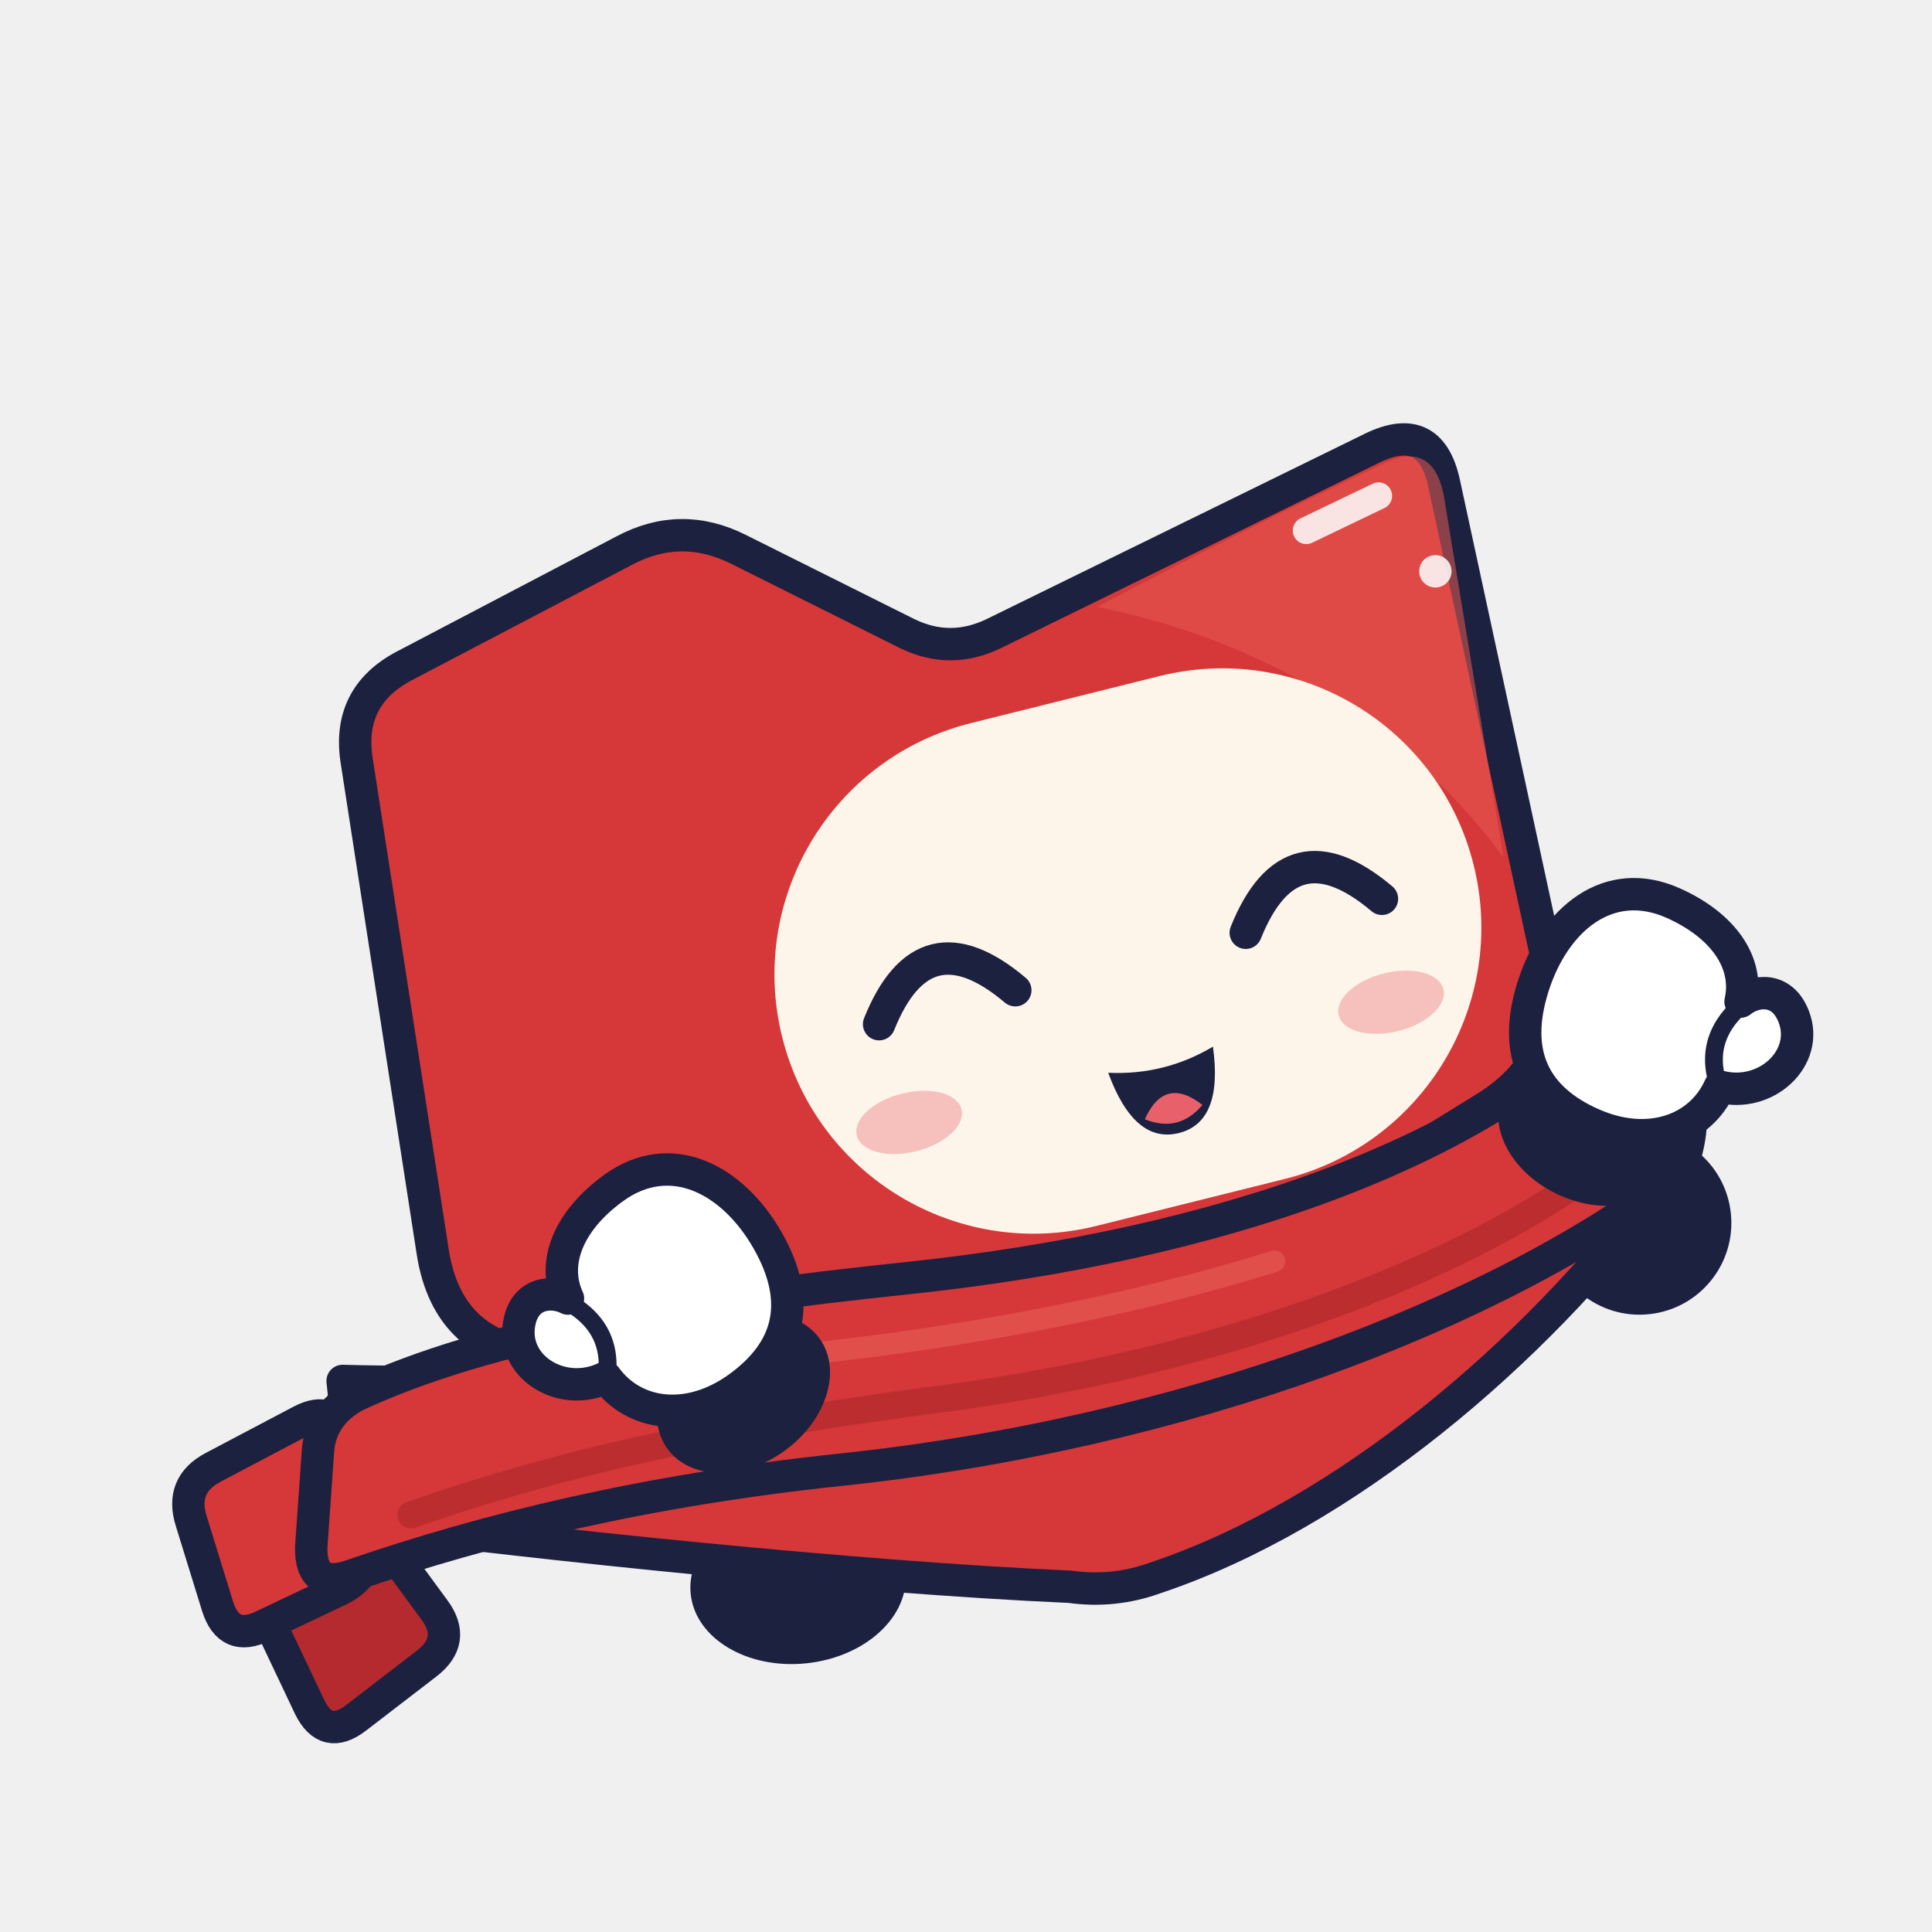
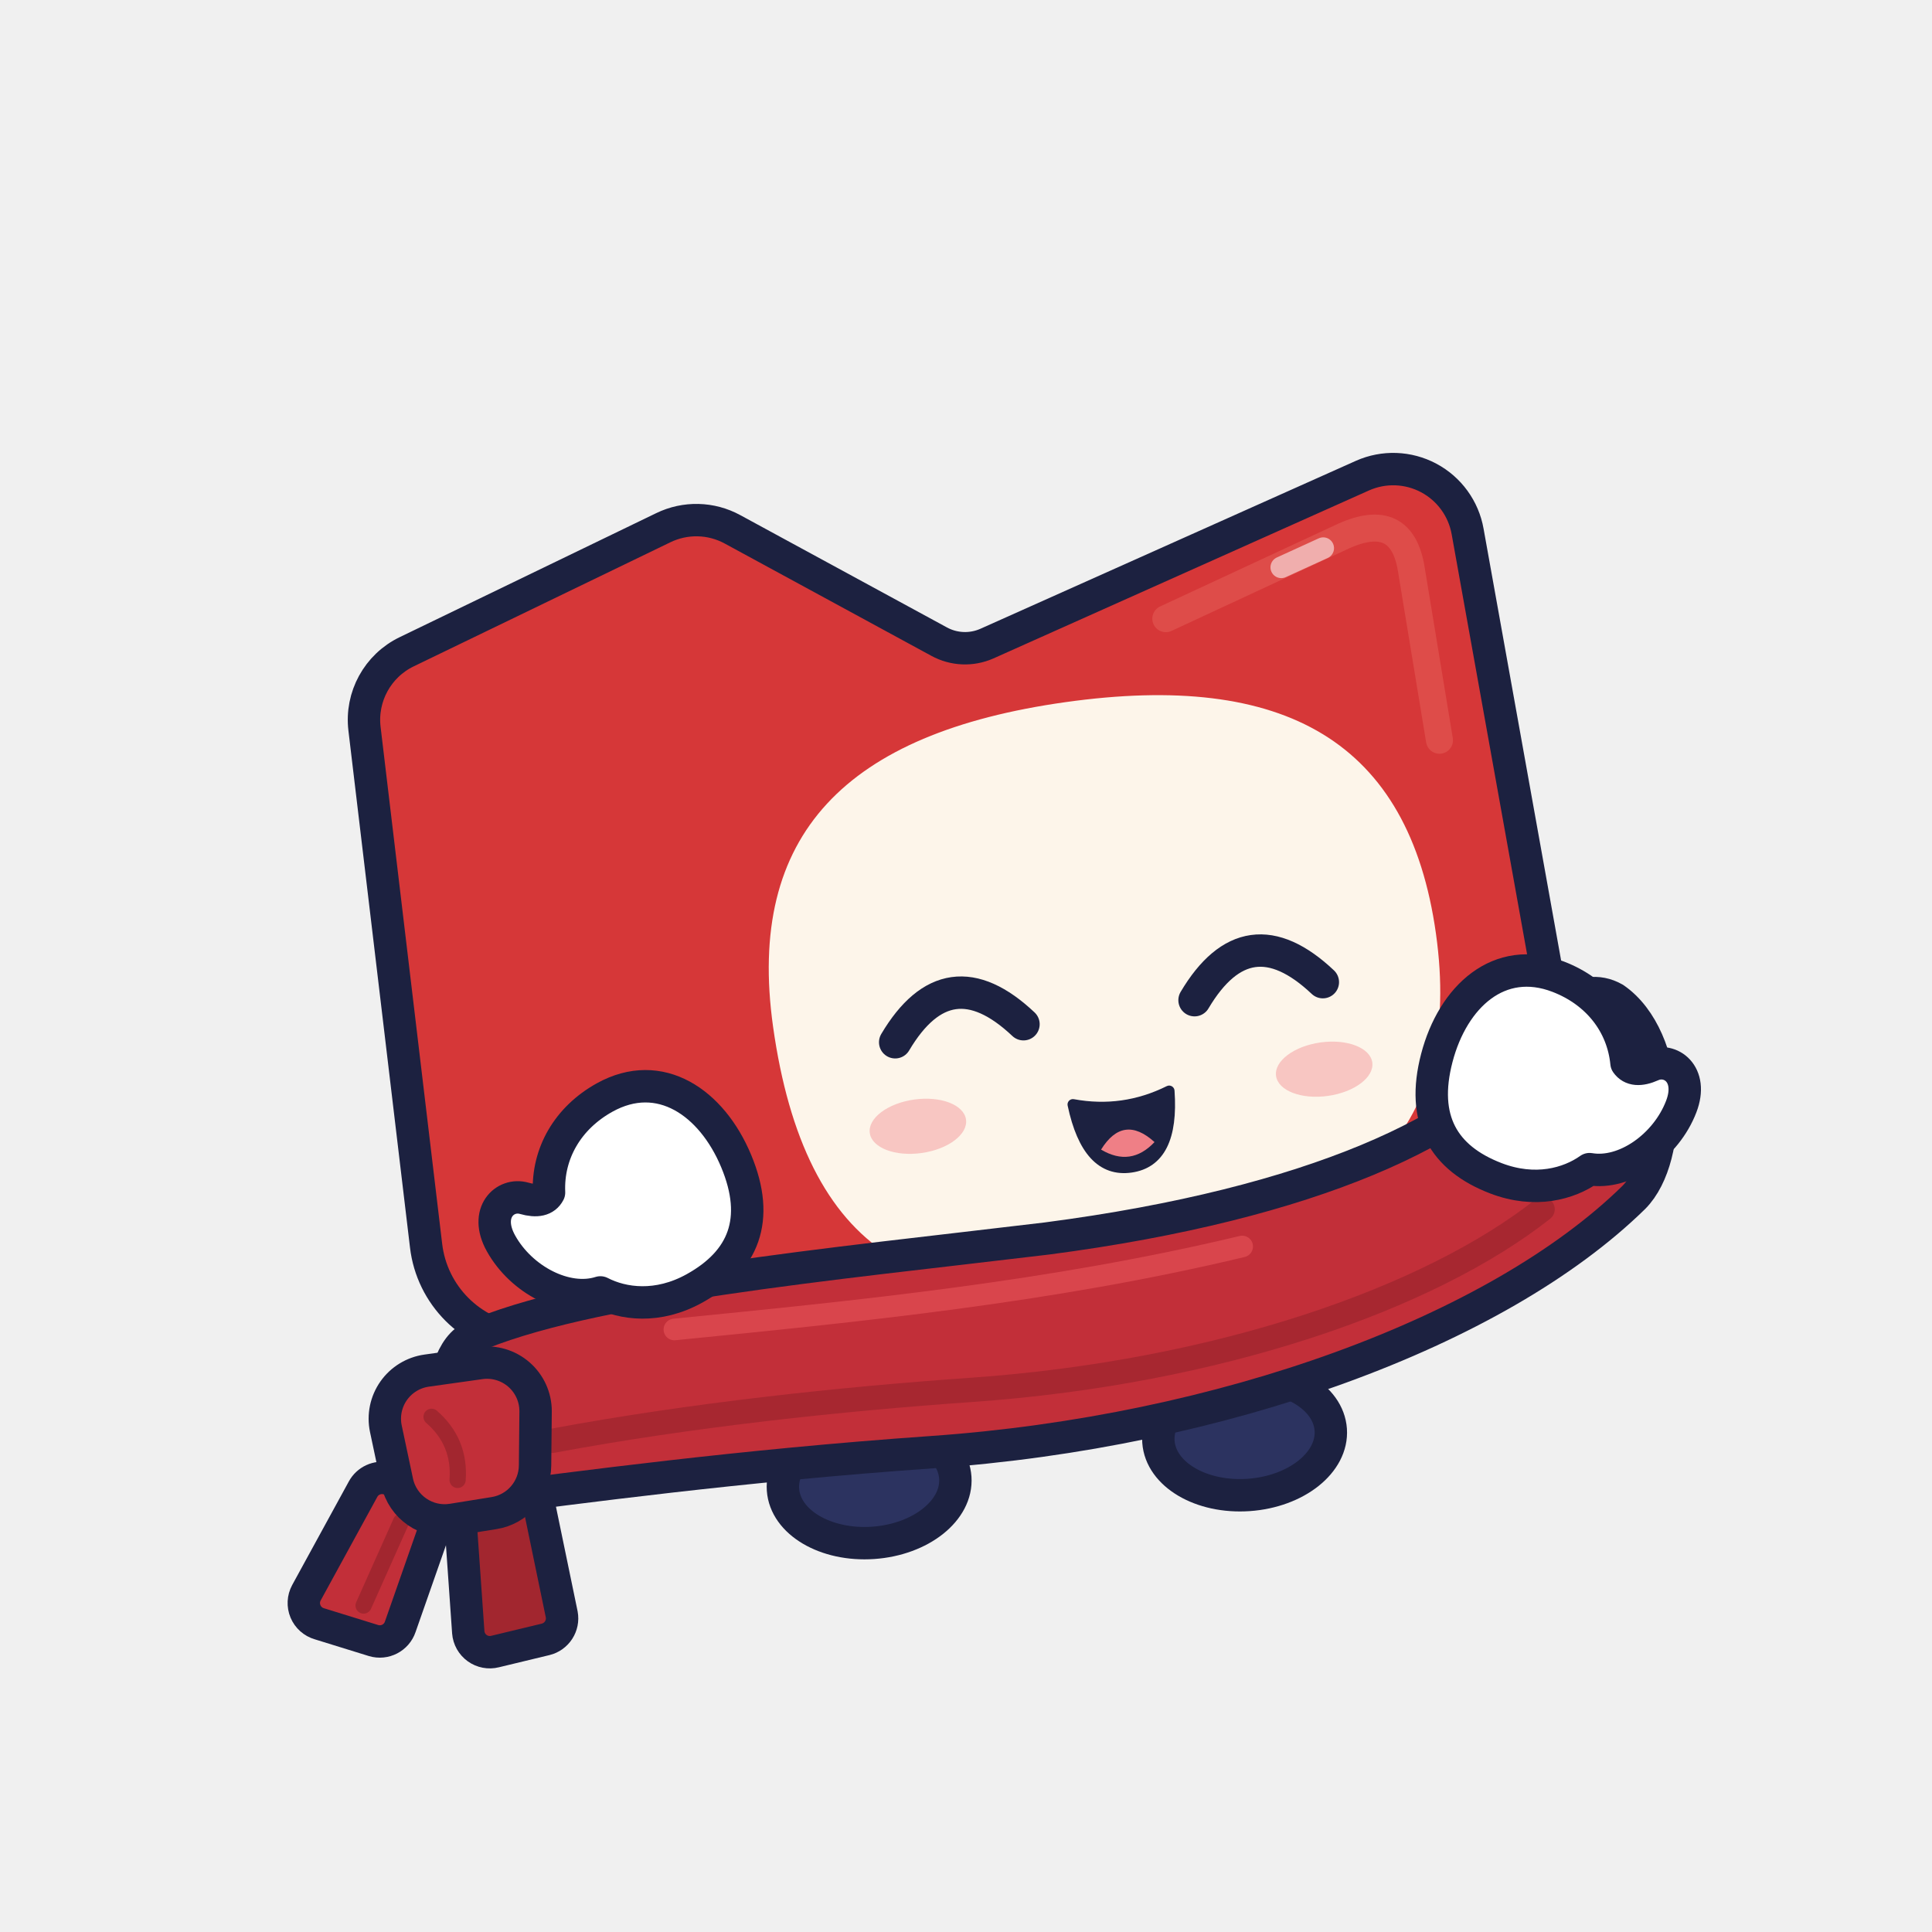
<svg xmlns="http://www.w3.org/2000/svg" viewBox="0 0 340 340" width="340" height="340">
-   <g transform="translate(170.0,178.0) rotate(-6) scale(0.95,0.95) translate(-108,-104)">
-     <ellipse cx="66" cy="206" rx="20" ry="15" fill="#1c2140" />
-     <ellipse cx="228" cy="156" rx="17" ry="17" fill="#1c2140" />
-     <path d="M-14,160 C60,170 150,158 228,132 Q234,140 232,150 C206,178 168,204 132,212 Q124,214 116,212 C76,206 20,194 -14,186 Z" fill="#d63738" stroke="#1c2140" stroke-width="6" stroke-linejoin="round" stroke-linecap="round" />
-     <path d="M-18.1,189.4 L-27.9,194.6 Q-34,198 -31.6,204.6 L-26.4,219.4 Q-24,226 -18.0,222.3 L-4.0,213.7 Q2,210 -1.5,204.0 L-8.5,192.0 Q-12,186 -18.1,189.4 Z" fill="#b52a2e" stroke="#1c2140" stroke-width="6" stroke-linejoin="round" stroke-linecap="round" />
-     <path d="M-22.5,166.6 L-39.5,173.4 Q-46,176 -44.6,182.9 L-41.4,199.1 Q-40,206 -33.4,203.6 L-18.6,198.4 Q-12,196 -12.9,189.1 L-15.1,170.9 Q-16,164 -22.5,166.6 Z" fill="#d63738" stroke="#1c2140" stroke-width="6" stroke-linejoin="round" stroke-linecap="round" />
-     <path d="M11.1,29.5 L53.9,12.5 Q65,8 75.1,14.5 L104.4,33.2 Q112,38 120.5,34.9 L193.7,8.1 Q205,4 206.3,15.9 L216.1,106.1 Q218,124 201.8,131.8 L131.6,165.6 Q110,176 86.4,171.5 L23.7,159.4 Q6,156 5.1,138.0 L0.6,46.0 Q0,34 11.1,29.5 Z" fill="#d63738" stroke="#1c2140" stroke-width="6" stroke-linejoin="round" stroke-linecap="round" />
-     <path d="M140,32 Q170,20 196,11 Q205,8 206,18 L210,86 C196,62 172,42 140,32 Z" fill="#e65a52" opacity=".55" />
-     <path d="M180,22 L194,17" stroke="#ffffff" stroke-width="5" stroke-linecap="round" opacity=".85" />
-     <circle cx="203" cy="32" r="3" fill="#ffffff" opacity=".85" />
-     <g transform="rotate(-8,139,96)">
-       <rect x="73" y="48" width="132" height="96" rx="48" fill="#fdf5ea" />
-       <ellipse cx="92" cy="117" rx="10" ry="5.5" fill="#e8606a" opacity=".35" />
-       <ellipse cx="184" cy="117" rx="10" ry="5.5" fill="#e8606a" opacity=".35" />
-       <path d="M91,98 Q104,80 117,98" fill="none" stroke="#1c2140" stroke-width="6" stroke-linejoin="round" stroke-linecap="round" />
-       <path d="M161,98 Q174,80 187,98" fill="none" stroke="#1c2140" stroke-width="6" stroke-linejoin="round" stroke-linecap="round" />
-       <path d="M130,117 Q140,120 150,117 Q148.5,131 140,131 Q131.5,131 130,117 Z" fill="#1c2140" />
-       <path d="M134.5,127 Q140,120 145.5,127 Q140,131 134.5,127 Z" fill="#e8606a" />
+   <g transform="translate(170.0,178.0) rotate(-4) scale(0.95) translate(-108,-104)">
+     <ellipse cx="84" cy="190" rx="16" ry="11" fill="#2c3360" stroke="#1c2140" stroke-width="6.00" stroke-linejoin="round" stroke-linecap="round" />
+     <ellipse cx="154" cy="186" rx="16" ry="11" fill="#2c3360" stroke="#1c2140" stroke-width="6.00" stroke-linejoin="round" stroke-linecap="round" />
+     <path d="M11.4,185.5 L18.0,184.6 A4.0,4.0 0 0 1 22.5,188.0 L25.5,210.2 A4.0,4.0 0 0 1 22.2,214.6 L12.7,216.2 A4.0,4.0 0 0 1 8.0,212.3 L8.0,189.5 A4.0,4.0 0 0 1 11.4,185.5 Z" fill="#a2262f" stroke="#1c2140" stroke-width="6.00" stroke-linejoin="round" stroke-linecap="round" />
+     <path d="M-5.1,182.8 L1.6,184.8 A4.0,4.0 0 0 1 4.2,190.2 L-4.5,210.4 A4.0,4.0 0 0 1 -9.6,212.6 L-19.4,208.8 A4.0,4.0 0 0 1 -21.4,202.9 L-9.6,184.5 A4.0,4.0 0 0 1 -5.1,182.8 Z" fill="#c22f39" stroke="#1c2140" stroke-width="6.00" stroke-linejoin="round" stroke-linecap="round" />
+     <path d="M-3,191 L-11,206" fill="none" stroke="#a2262f" stroke-width="3" stroke-linecap="round" />
+     <path d="M9.3,30.3 L58.3,10.7 A14.0,14.0 0 0 1 71.1,11.9 L107.8,35.3 A10.0,10.0 0 0 0 116.6,36.3 L188.2,10.1 A14.0,14.0 0 0 1 206.9,21.8 L216.3,108.6 A22.0,22.0 0 0 1 204.0,130.7 L117.7,172.3 A26.0,26.0 0 0 1 101.6,174.4 L21.4,159.0 A20.0,20.0 0 0 1 5.2,140.3 L0.5,44.0 A14.0,14.0 0 0 1 9.3,30.3 Z" fill="#d63738" />
+     <path d="M150,34 L184,21 Q195,17 196,28 L199,60" fill="none" stroke="#e8665d" stroke-width="5" stroke-linecap="round" stroke-linejoin="round" opacity=".45" />
+     <path d="M172,26 L180,23" stroke="#ffffff" stroke-width="4" stroke-linecap="round" opacity=".55" />
+     <path d="M9.3,30.3 L58.3,10.7 A14.0,14.0 0 0 1 71.1,11.9 L107.8,35.3 A10.0,10.0 0 0 0 116.6,36.3 L188.2,10.1 A14.0,14.0 0 0 1 206.9,21.8 L216.3,108.6 A22.0,22.0 0 0 1 204.0,130.7 L117.7,172.3 A26.0,26.0 0 0 1 101.6,174.4 L21.4,159.0 A20.0,20.0 0 0 1 5.2,140.3 L0.5,44.0 A14.0,14.0 0 0 1 9.3,30.3 Z" fill="none" stroke="#1c2140" stroke-width="6.00" stroke-linejoin="round" stroke-linecap="round" />
+     <g transform="rotate(-4,134,100)">
+       <path d="M134,48 C175,48 196,64 196,100 C196,136 175,152 134,152 C92,160 72,142 72,100 C72,64 93,48 134,48 Z" fill="#fdf5ea" />
+       <ellipse cx="96" cy="122" rx="9" ry="5" fill="#ef7f86" opacity=".4" />
+       <ellipse cx="172" cy="122" rx="9" ry="5" fill="#ef7f86" opacity=".4" />
+       <path d="M94,106 Q106,91 118,106" fill="none" stroke="#1c2140" stroke-width="6.00" stroke-linejoin="round" stroke-linecap="round" />
+       <path d="M150,106 Q162,91 174,106" fill="none" stroke="#1c2140" stroke-width="6.00" stroke-linejoin="round" stroke-linecap="round" />
+       <path d="M125,122 Q134,125 143,122 Q142.1,135 134,135 Q125.9,135 125,122 Z" fill="#1c2140" stroke="#1c2140" stroke-width="2.00" stroke-linejoin="round" stroke-linecap="round" />
+       <path d="M129,131 Q134,125 139,131 Q134,135 129,131 Z" fill="#ef7f86" />
    </g>
-     <path d="M228,116 C200,140 150,152 92,152 C50,152 14,154 -12,163 Q-19,166 -20,173 L-23,190 Q-24,198 -16,196 C10,190 40,186 76,186 C140,186 200,170 236,148 Q246,130 228,116 Z" fill="#d63738" stroke="#1c2140" stroke-width="6" stroke-linejoin="round" stroke-linecap="round" />
-     <path d="M-4,186 C30,178 60,176 92,175 C150,174 200,160 228,141" fill="none" stroke="#b52a2e" stroke-width="5" stroke-linecap="round" opacity=".8" />
-     <path d="M30,162 C70,166 120,164 160,156" fill="none" stroke="#e65a52" stroke-width="4" stroke-linecap="round" opacity=".7" />
-     <g transform="translate(48,150) rotate(-30) scale(1.45,1.45)">
-       <ellipse cx="0" cy="16" rx="12" ry="9" fill="#1c2140" />
-       <path d="M2,-15 C11,-15 15,-7 14,2 C13,11 8,15 0,15 C-8,15 -13,10 -13,4 C-19,3 -22,-4 -18,-8 C-15,-11 -12,-9 -11,-7 C-10,-12 -5,-15 2,-15 Z" fill="#ffffff" stroke="#1c2140" stroke-width="4.138" stroke-linejoin="round" stroke-linecap="round" />
-       <path d="M-11,-6 Q-9,-1 -12,3" fill="none" stroke="#1c2140" stroke-width="2.276" stroke-linejoin="round" stroke-linecap="round" />
+     <path d="M212,118 C200,132 170,144 120,147 C80,149 34,150 12,158 C4,162 4,186 12,188 C30,187 60,185 96,185 C150,185 202,170 229,147 C237,140 238,118 228,110 C222,106 215,112 212,118 Z" fill="#c22f39" stroke="#1c2140" stroke-width="6.00" stroke-linejoin="round" stroke-linecap="round" />
+     <path d="M26,178 C52,175 80,174 104,174 C150,174 190,163 212,148" fill="none" stroke="#a2262f" stroke-width="4.5" stroke-linecap="round" opacity=".85" />
+     <path d="M50,159 C84,158 120,157 156,151" fill="none" stroke="#d9454c" stroke-width="4" stroke-linecap="round" />
+     <path d="M3.7,163.4 L13.7,162.7 A9.0,9.0 0 0 1 23.3,172.3 L22.5,182.3 A9.0,9.0 0 0 1 14.3,190.6 L6.5,191.3 A9.0,9.0 0 0 1 -3.2,183.6 L-4.6,173.6 A9.0,9.0 0 0 1 3.7,163.4 Z" fill="#c22f39" stroke="#1c2140" stroke-width="6.00" stroke-linejoin="round" stroke-linecap="round" />
+     <path d="M4,172 Q9,177 8,184" fill="none" stroke="#a2262f" stroke-width="3" stroke-linecap="round" />
+     <g transform="translate(46,134) rotate(-25) scale(1.3,1.3)">
+       <path d="M2,-15 C11,-15 15,-7 14,2 C13,11 8,15 0,15 C-6,15 -10,12 -12,9 C-17,8 -21,2 -21,-4 C-21,-9 -17,-10 -15,-8 Q-13,-6 -11.5,-7 C-9,-12 -4,-15 2,-15 Z" fill="#ffffff" stroke="#1c2140" stroke-width="4.62" stroke-linejoin="round" stroke-linecap="round" />
    </g>
-     <g transform="translate(232,118) rotate(30) scale(-1.45,1.45)">
-       <ellipse cx="0" cy="16" rx="12" ry="9" fill="#1c2140" />
-       <path d="M2,-15 C11,-15 15,-7 14,2 C13,11 8,15 0,15 C-8,15 -13,10 -13,4 C-19,3 -22,-4 -18,-8 C-15,-11 -12,-9 -11,-7 C-10,-12 -5,-15 2,-15 Z" fill="#ffffff" stroke="#1c2140" stroke-width="4.138" stroke-linejoin="round" stroke-linecap="round" />
-       <path d="M-11,-6 Q-9,-1 -12,3" fill="none" stroke="#1c2140" stroke-width="2.276" stroke-linejoin="round" stroke-linecap="round" />
+     <g transform="translate(212,124) rotate(25) scale(-1.3,1.3)">
+       <path d="M2,-15 C11,-15 15,-7 14,2 C13,11 8,15 0,15 C-6,15 -10,12 -12,9 C-17,8 -21,2 -21,-4 C-21,-9 -17,-10 -15,-8 Q-13,-6 -11.5,-7 C-9,-12 -4,-15 2,-15 Z" fill="#ffffff" stroke="#1c2140" stroke-width="4.62" stroke-linejoin="round" stroke-linecap="round" />
    </g>
  </g>
</svg>
